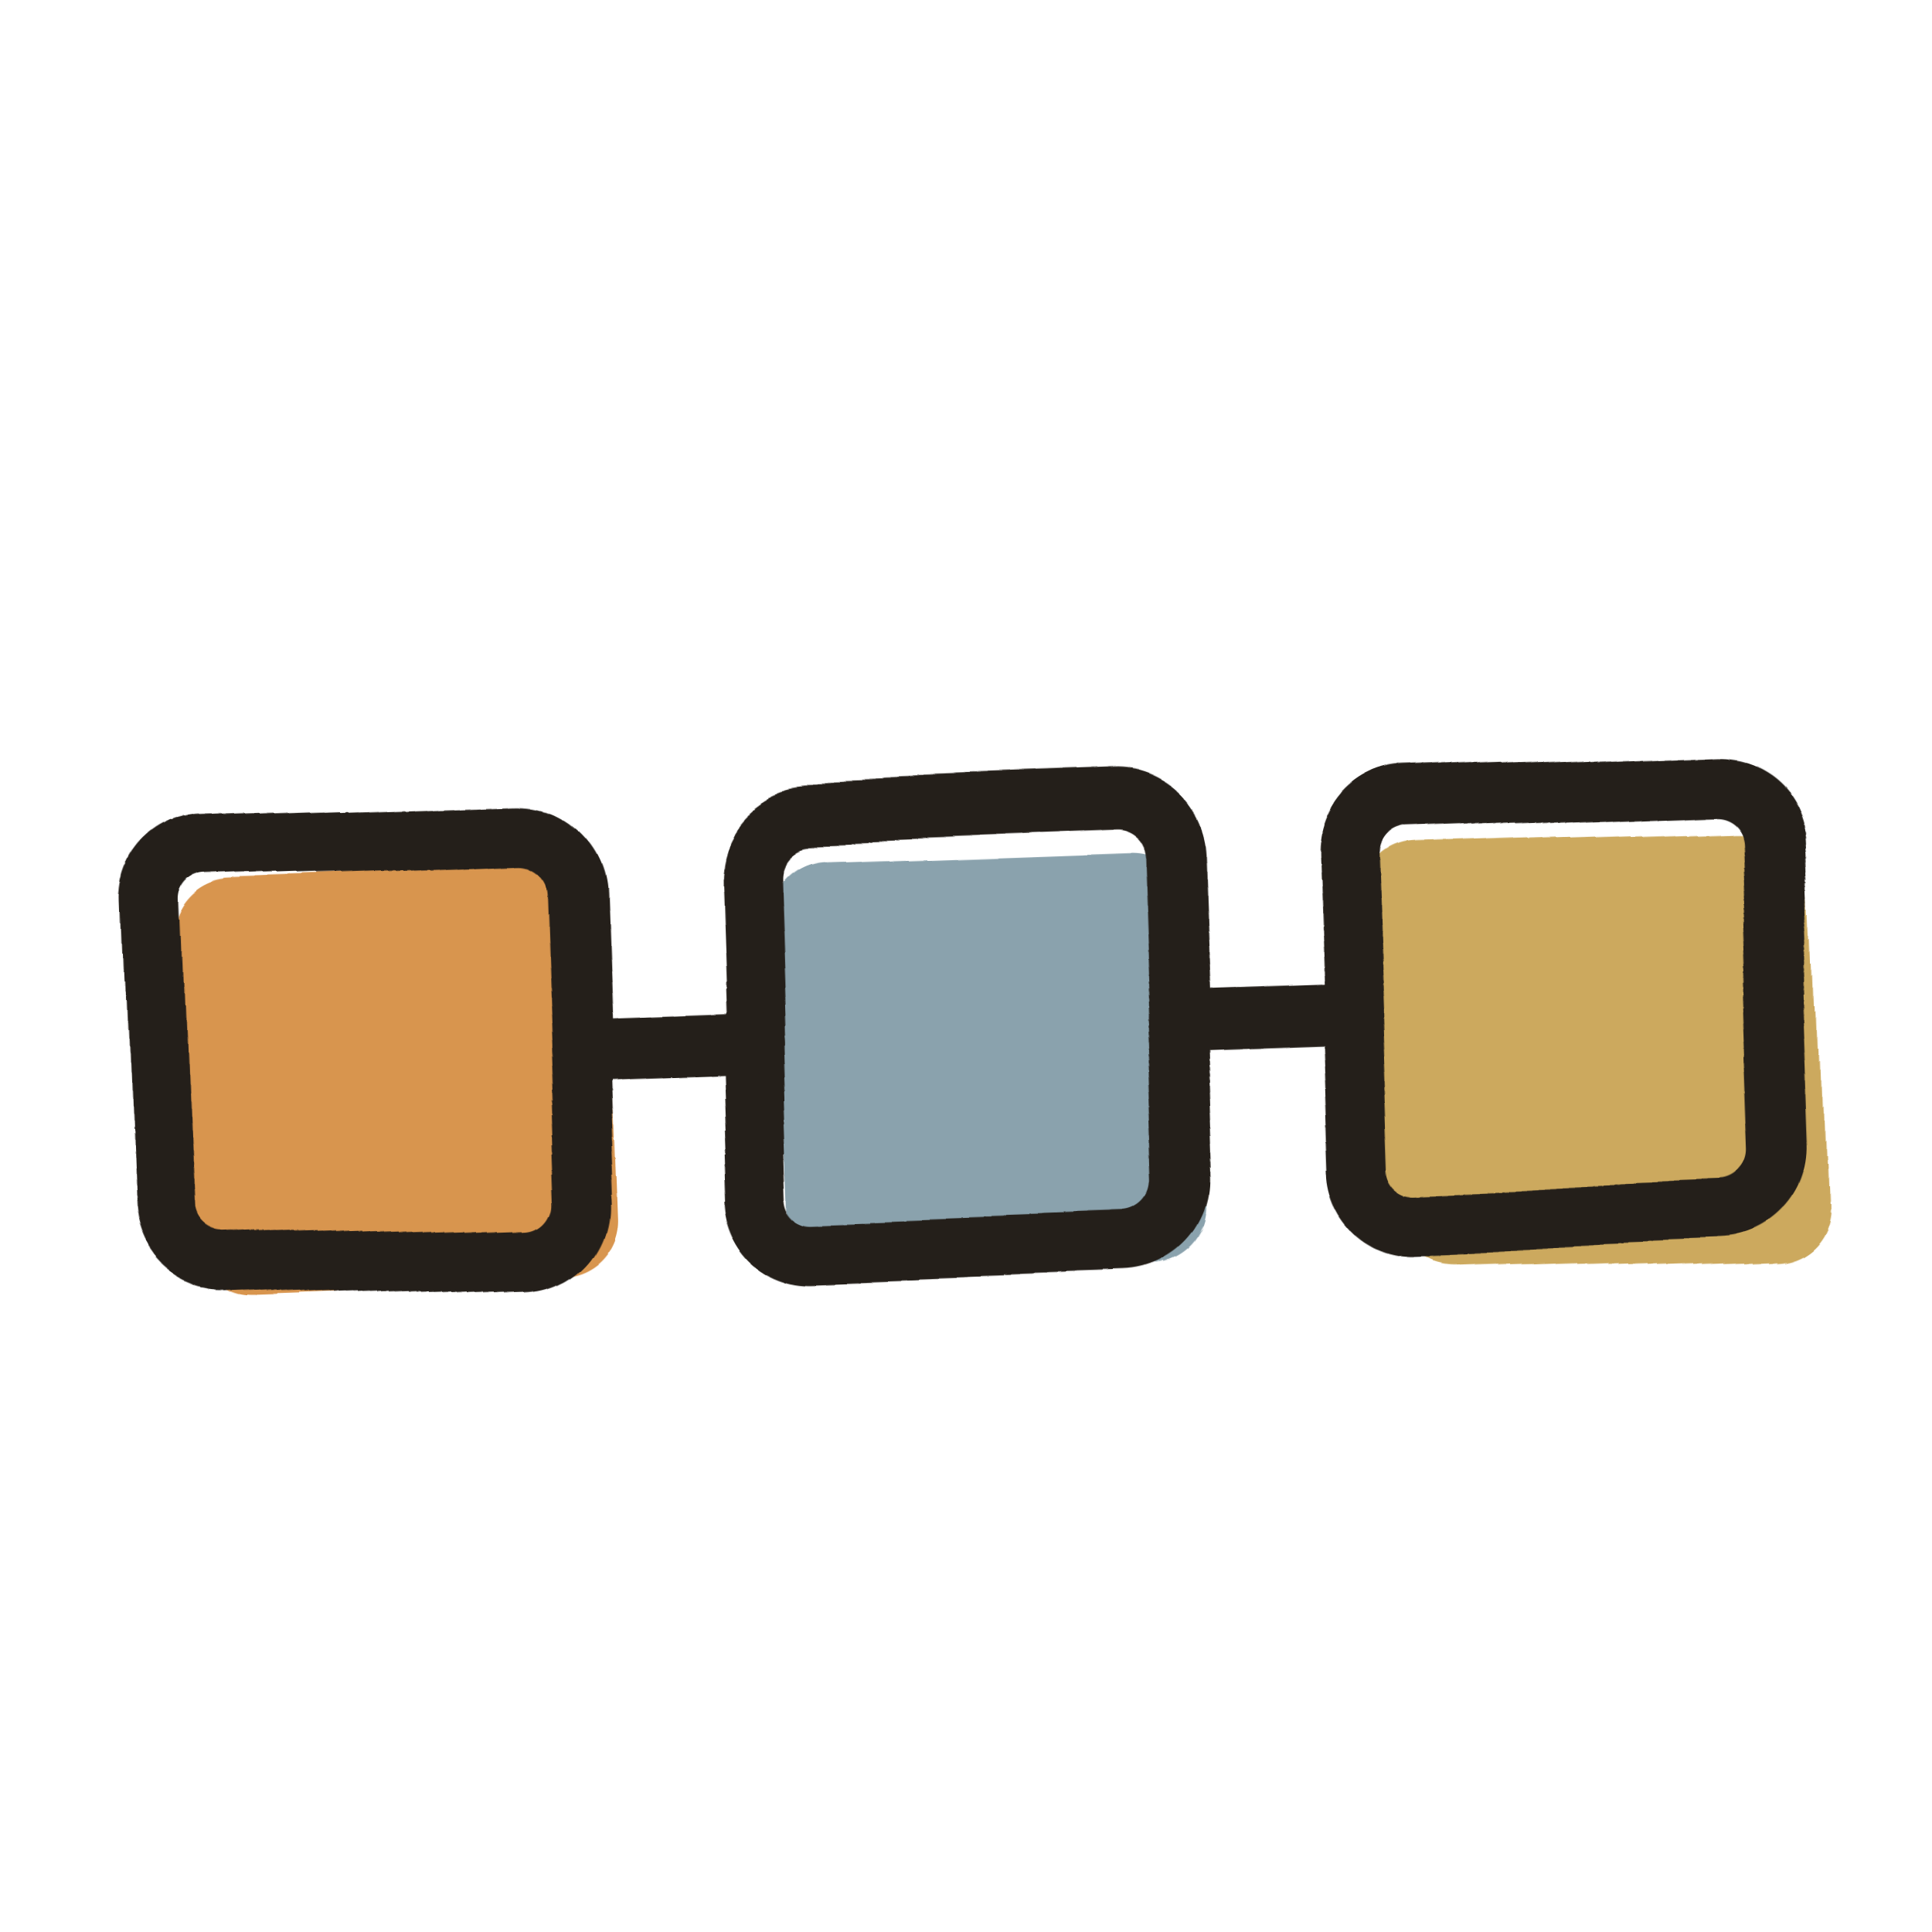
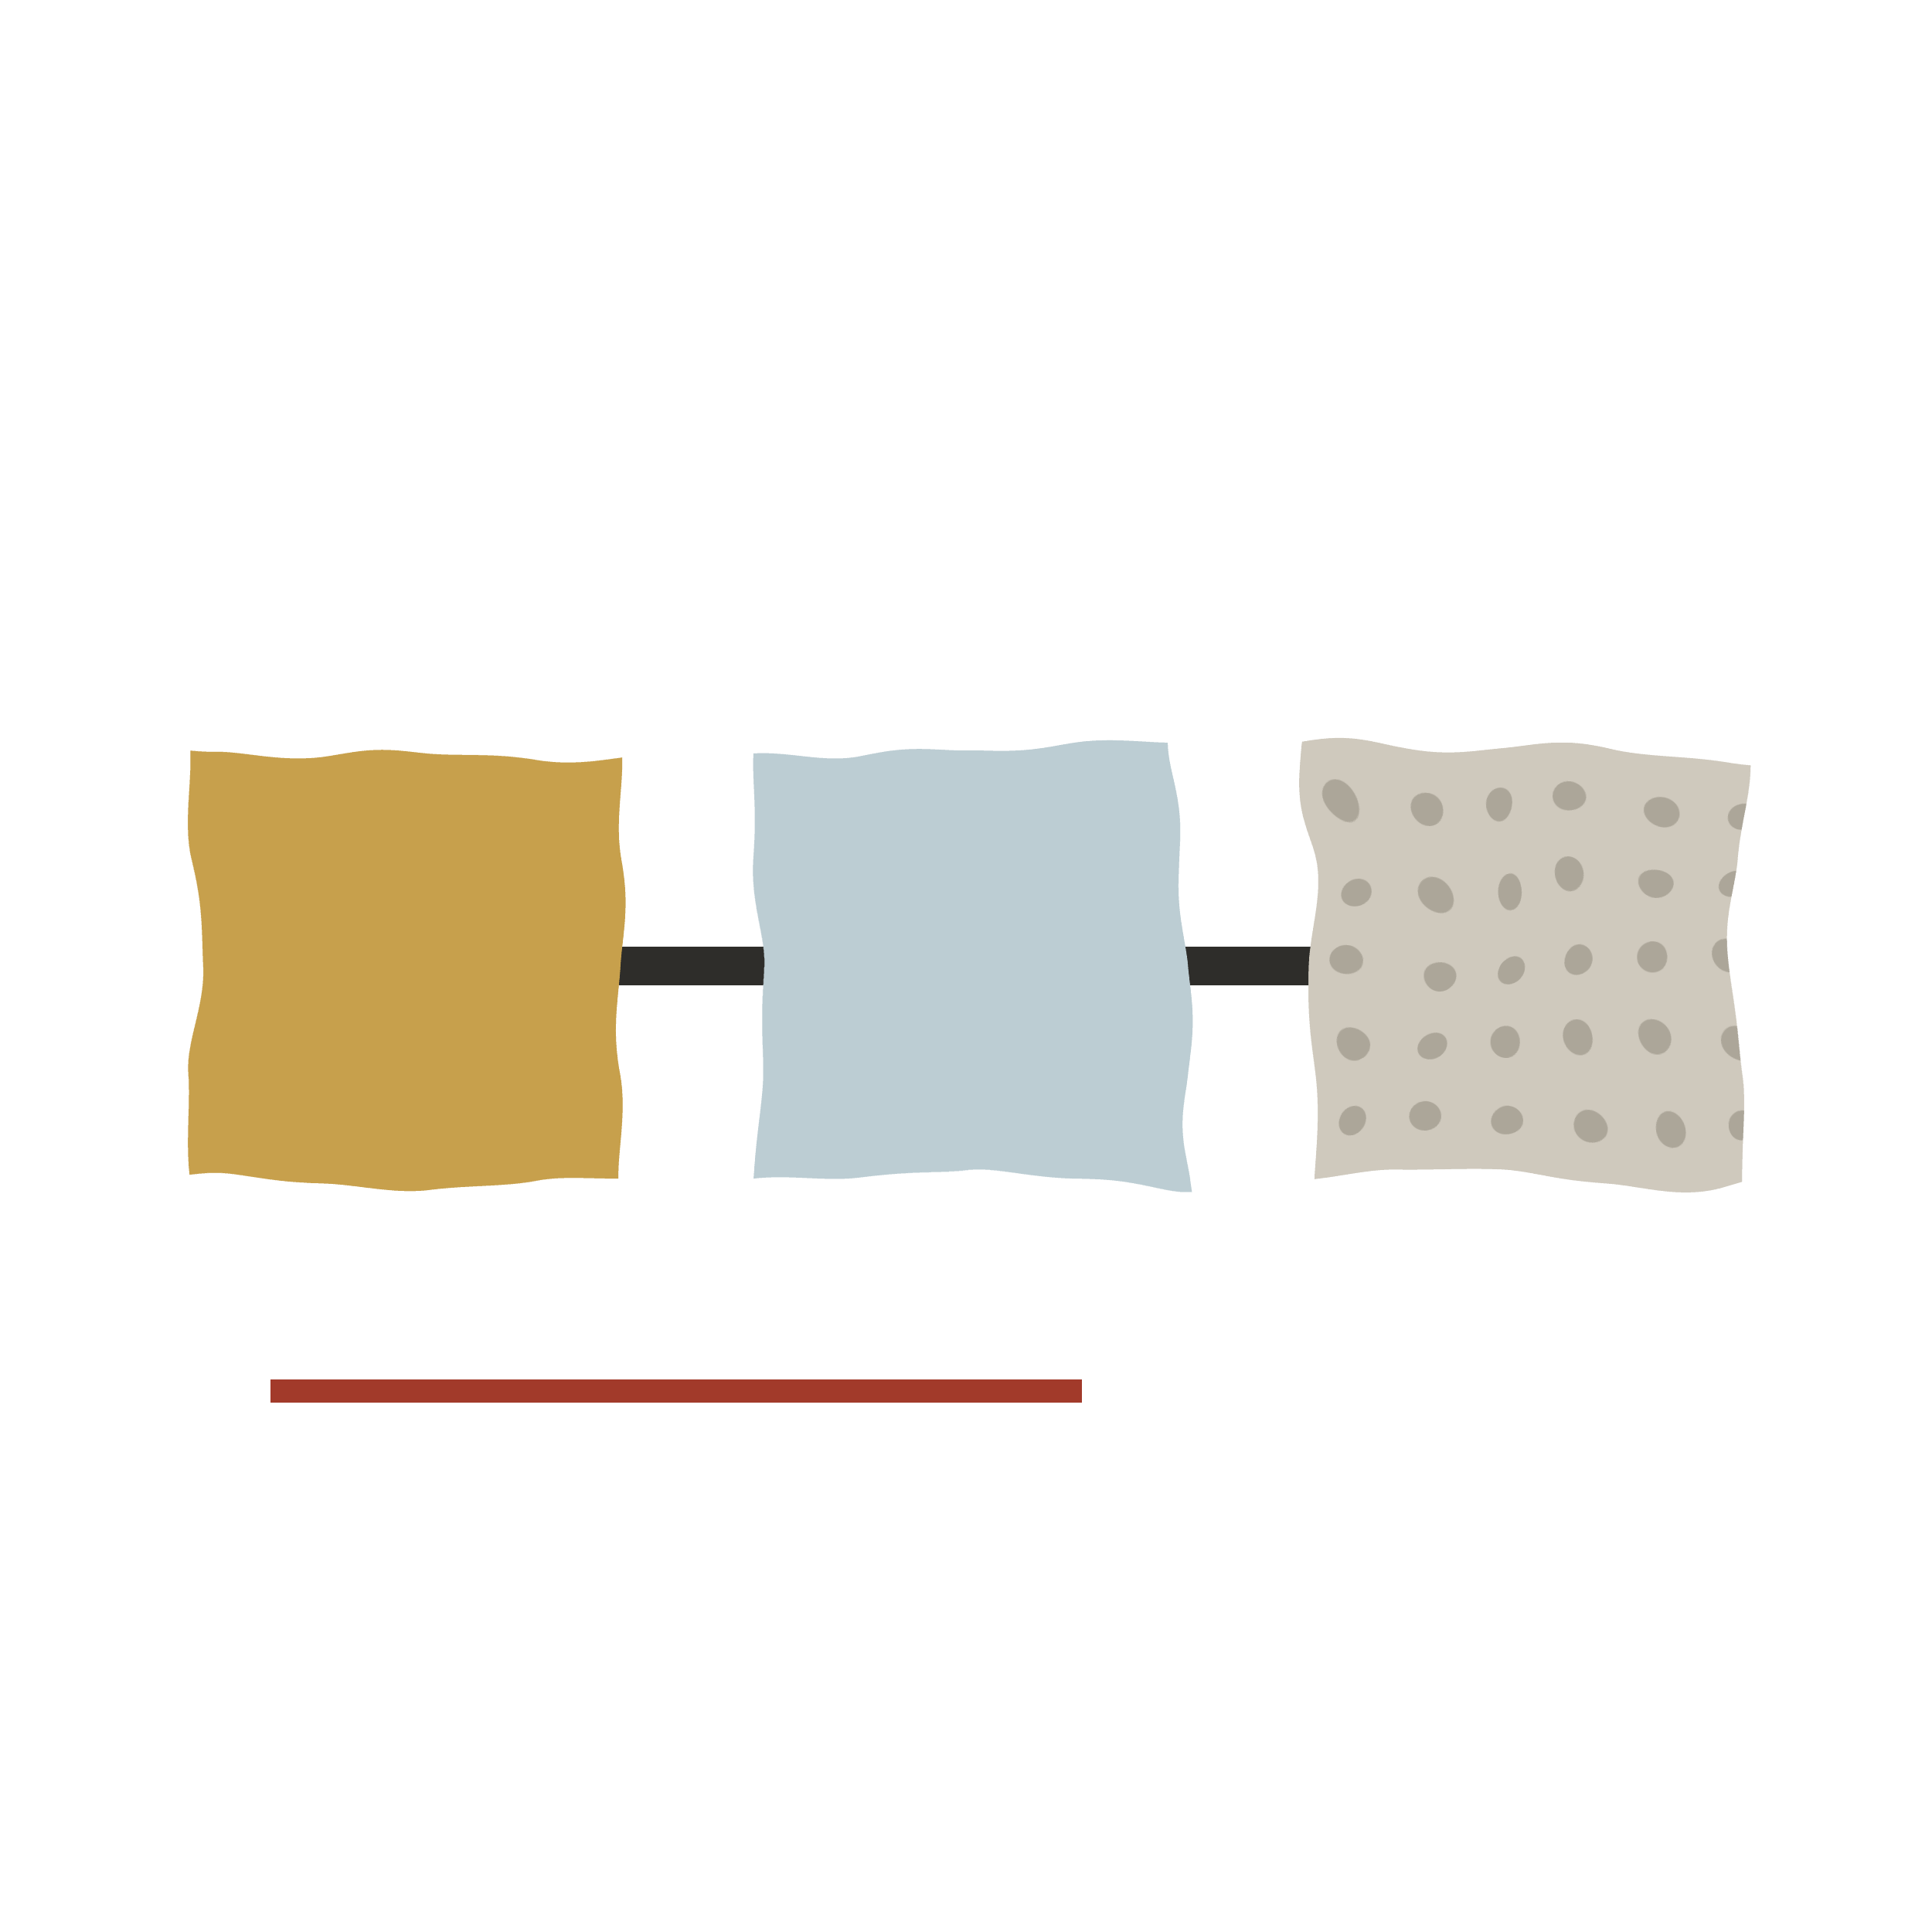
- <svg xmlns="http://www.w3.org/2000/svg" viewBox="0 0 100 100">
+ <svg xmlns="http://www.w3.org/2000/svg" viewBox="0 0 100 100" width="100" height="100">
  <defs>
-     <filter id="ri" x="-30%" y="-30%" width="160%" height="160%">
-       <feTurbulence type="fractalNoise" baseFrequency="0.021" numOctaves="2" seed="46" result="n" />
-       <feDisplacementMap in="SourceGraphic" in2="n" scale="2.7" xChannelSelector="R" yChannelSelector="G" />
+     <filter id="t" x="-10%" y="-10%" width="120%" height="120%">
+       <feTurbulence type="fractalNoise" baseFrequency="0.09" numOctaves="2" seed="31" result="n" />
+       <feDisplacementMap in="SourceGraphic" in2="n" scale="3" />
    </filter>
-     <filter id="rf" x="-30%" y="-30%" width="160%" height="160%">
-       <feTurbulence type="fractalNoise" baseFrequency="0.015" numOctaves="2" seed="59" result="n" />
-       <feDisplacementMap in="SourceGraphic" in2="n" scale="4.4" xChannelSelector="R" yChannelSelector="G" />
+     <filter id="s" x="-40%" y="-40%" width="180%" height="180%">
+       <feGaussianBlur stdDeviation="5" />
    </filter>
+     <pattern id="d" width="4" height="4" patternUnits="userSpaceOnUse">
+       <circle cx="2" cy="2" r="0.8" fill="#8A8476" />
+     </pattern>
  </defs>
-   <g transform="rotate(-2 50 50)">
-     <g filter="url(#rf)" transform="translate(1.6 2.2)" opacity="0.9" stroke="none">
-       <rect x="8" y="42" width="22" height="22" rx="3" fill="#D4893B" />
-       <rect x="39" y="42" width="22" height="22" rx="3" fill="#7D98A4" />
-       <rect x="70" y="42" width="22" height="22" rx="3" fill="#C7A04C" />
-     </g>
-     <g filter="url(#ri)" fill="none" stroke="#241f1a" stroke-width="3.1" stroke-linecap="round" stroke-linejoin="round">
-       <rect x="8" y="42" width="22" height="22" rx="3" />
-       <rect x="39" y="42" width="22" height="22" rx="3" />
-       <rect x="70" y="42" width="22" height="22" rx="3" />
-       <path d="M30 53 L39 53" />
-       <path d="M61 53 L70 53" />
-     </g>
+   <line x1="18" y1="50" x2="82" y2="50" stroke="#2E2D2A" stroke-width="2" />
+   <g filter="url(#t)">
+     <rect x="10" y="39" width="22" height="22" fill="#C7A04C" />
+     <rect x="39" y="39" width="22" height="22" fill="#BCCDD3" />
+     <rect x="68" y="39" width="22" height="22" fill="#CFC9BD" />
+     <rect x="68" y="39" width="22" height="22" fill="url(#d)" opacity="0.5" />
  </g>
+   <line x1="14" y1="72" x2="56" y2="72" stroke="#A23A2A" stroke-width="1.2" />
</svg>
